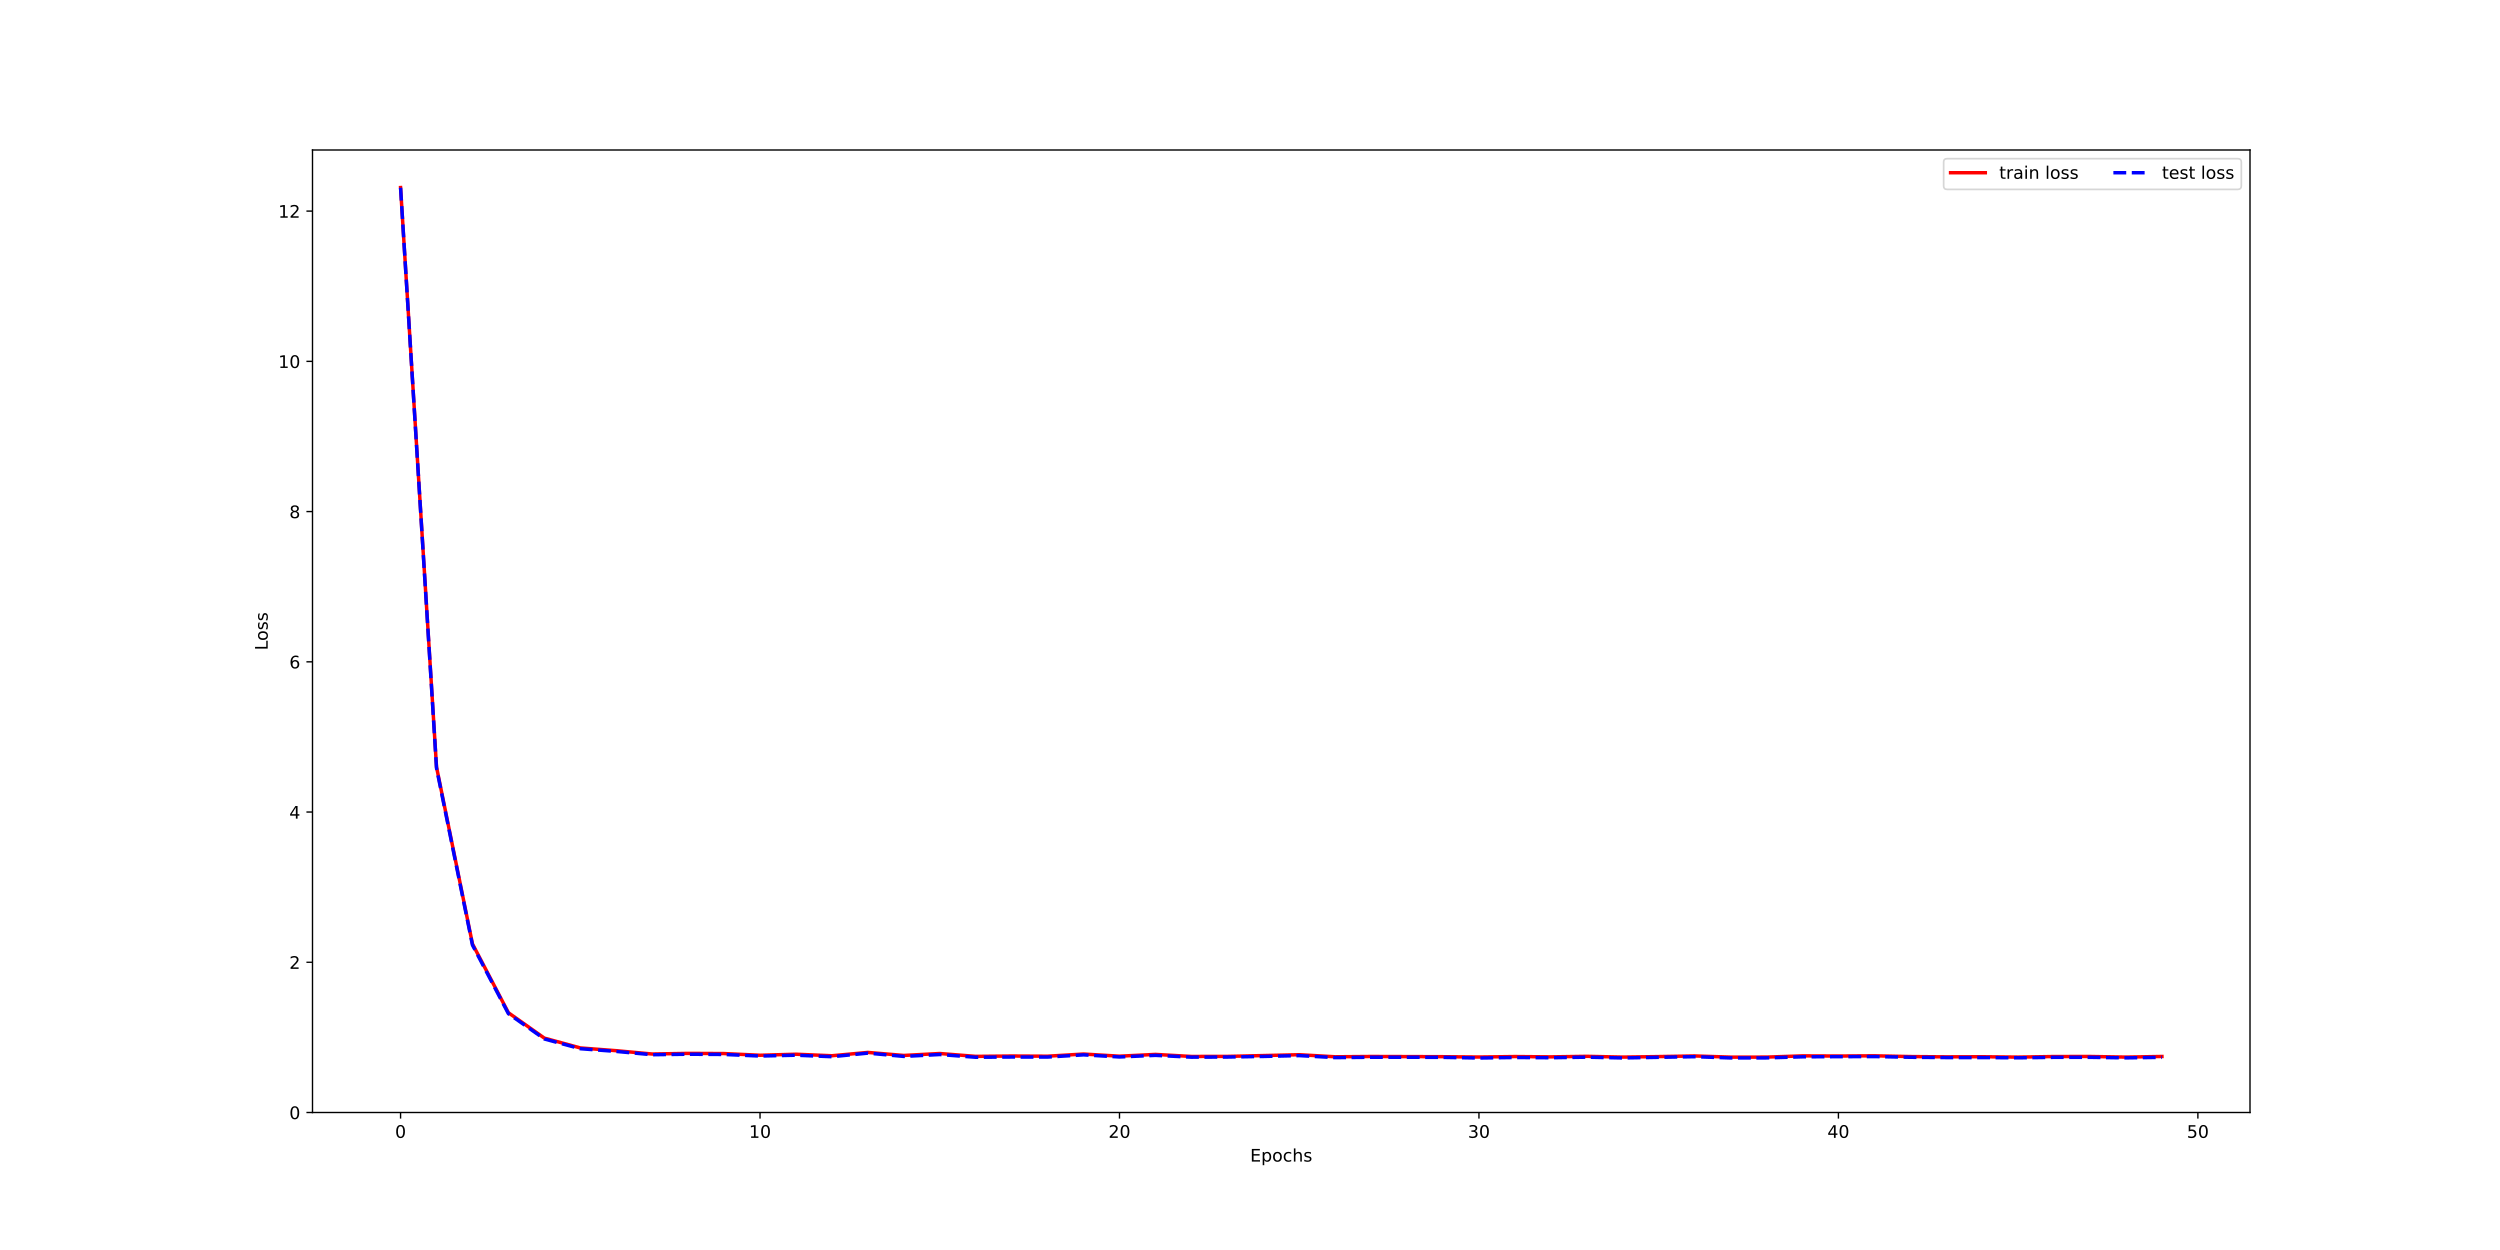
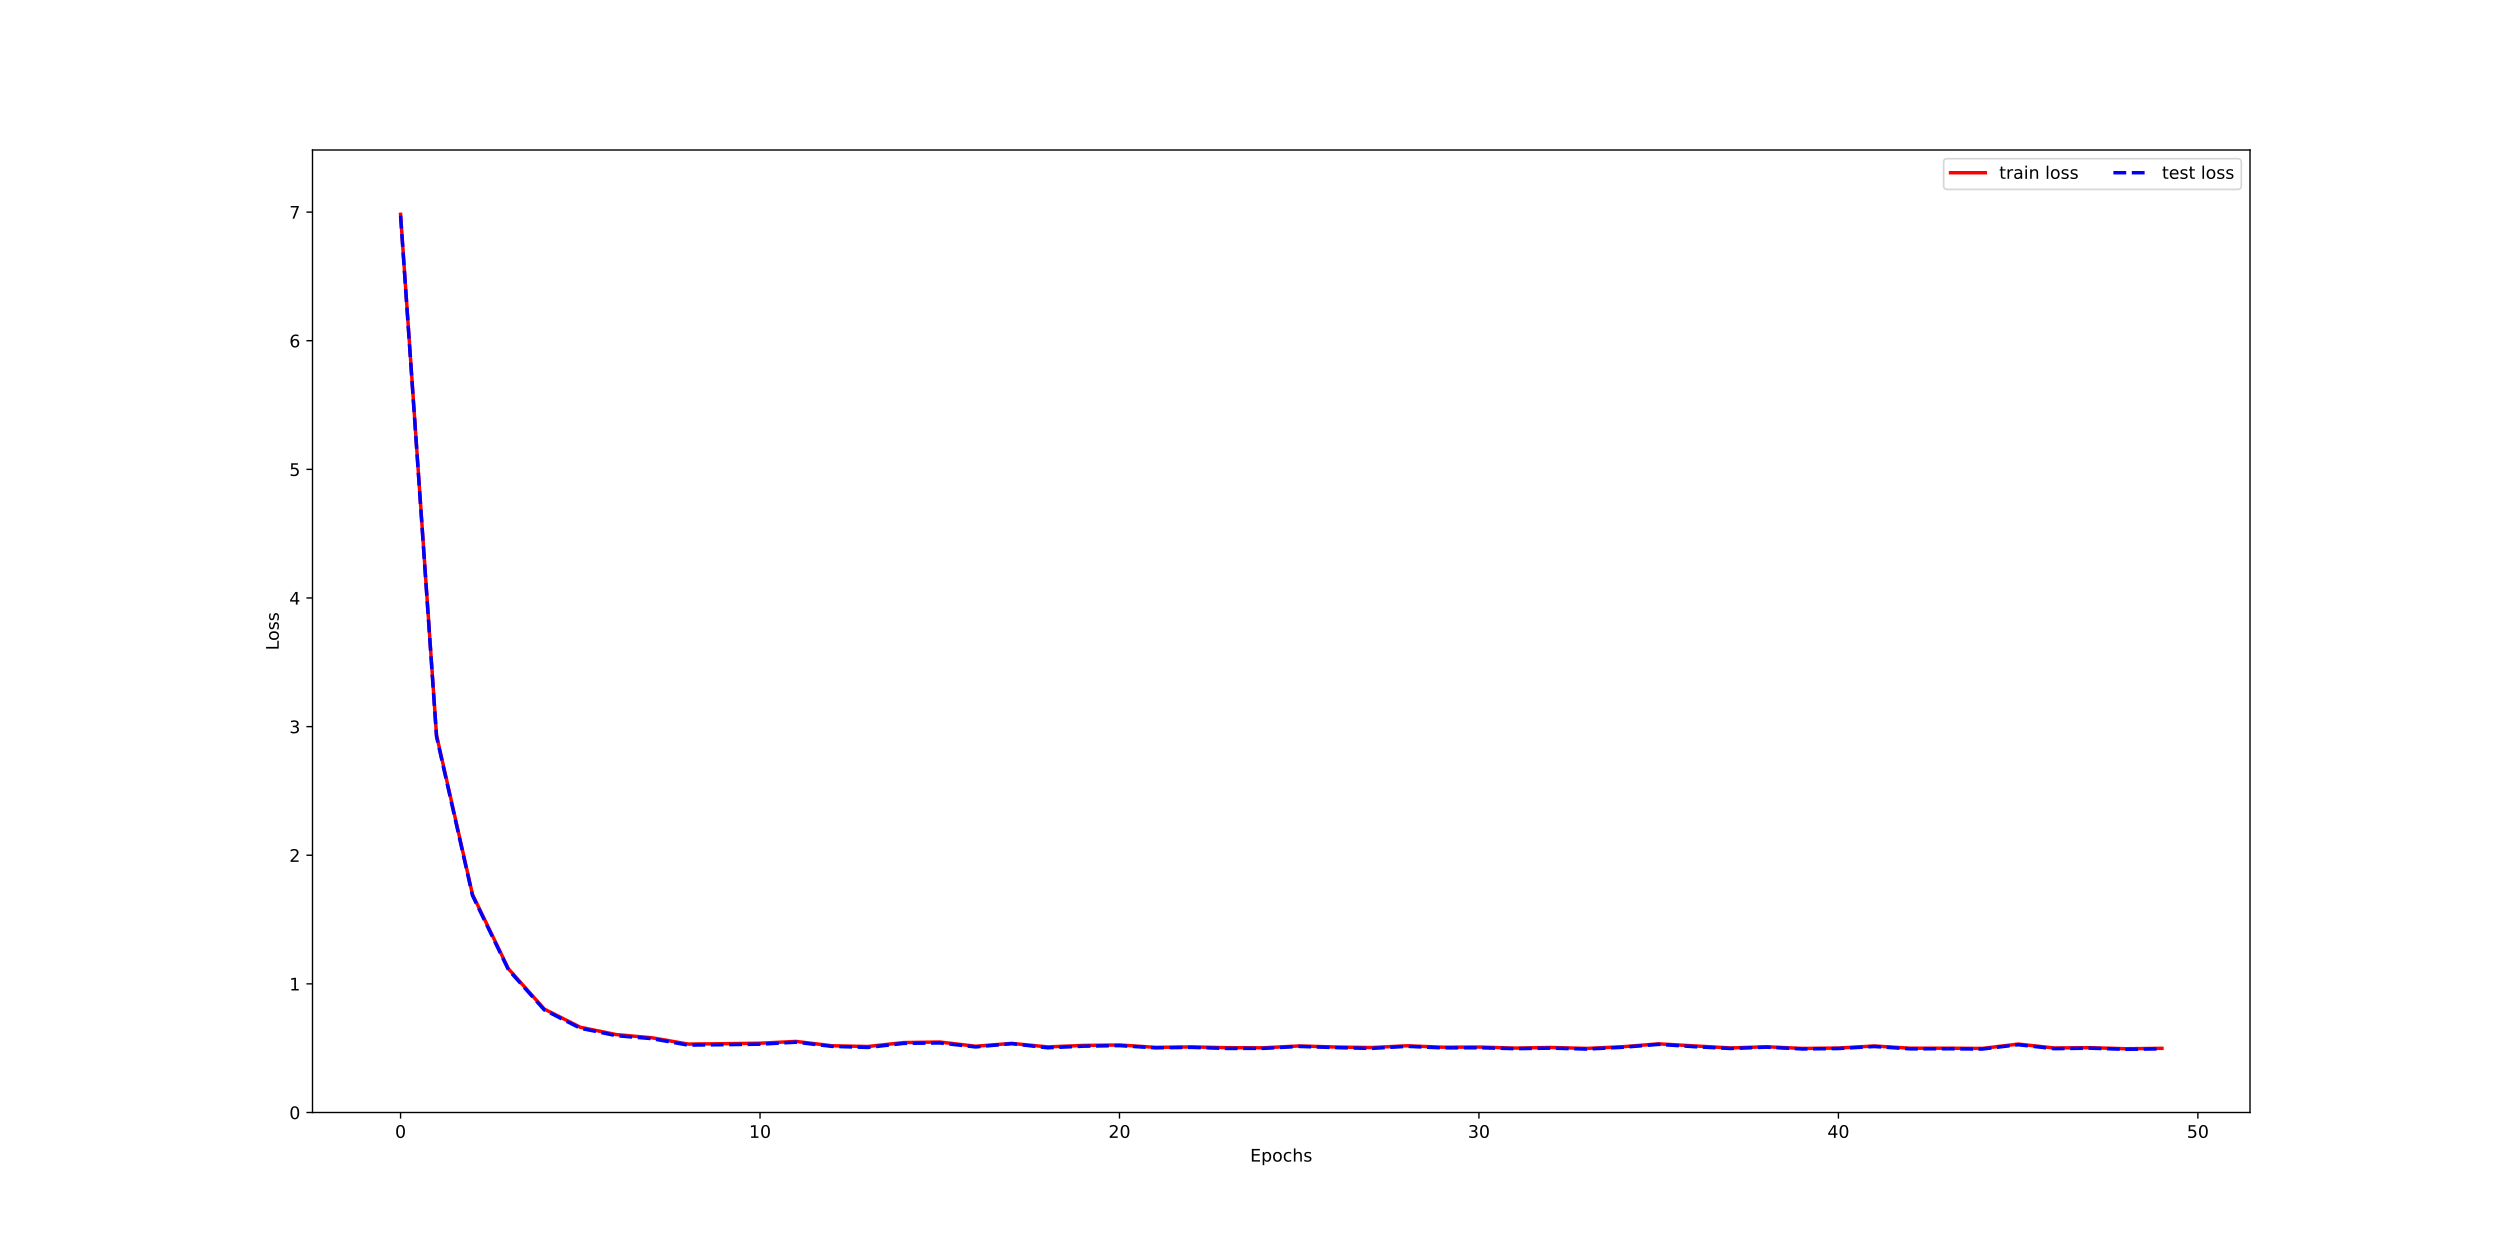
<svg xmlns="http://www.w3.org/2000/svg" xmlns:xlink="http://www.w3.org/1999/xlink" width="1440pt" height="720pt" viewBox="0 0 1440 720" version="1.1">
  <defs>
    <style type="text/css">*{stroke-linejoin: round; stroke-linecap: butt}</style>
  </defs>
  <g id="figure_1">
    <g id="patch_1">
      <path d="M 0 720  L 1440 720  L 1440 0  L 0 0  z " style="fill: #ffffff" />
    </g>
    <g id="axes_1">
      <g id="patch_2">
        <path d="M 180 640.8  L 1296 640.8  L 1296 86.4  L 180 86.4  z " style="fill: #ffffff" />
      </g>
      <g id="matplotlib.axis_1">
        <g id="xtick_1">
          <g id="line2d_1">
            <defs>
-               <path id="m1bc63d2672" d="M 0 0  L 0 3.5  " style="stroke: #000000; stroke-width: 0.8" />
-             </defs>
-             <g>
-               <use xlink:href="#m1bc63d2672" x="230.727" y="640.8" style="stroke: #000000; stroke-width: 0.8" />
+               <path id="m479d54093b" d="M 0 0  L 0 3.5  " style="stroke: #000000; stroke-width: 0.8" />
+             </defs>
+             <g>
+               <use xlink:href="#m479d54093b" x="230.727" y="640.8" style="stroke: #000000; stroke-width: 0.8" />
            </g>
          </g>
          <g id="text_1">
            <g transform="translate(227.546 655.3984) scale(0.1 -0.1)">
              <defs>
                <path id="DejaVuSans-30" d="M 2034 4250  Q 1547 4250 1301 3770  Q 1056 3291 1056 2328  Q 1056 1369 1301 889  Q 1547 409 2034 409  Q 2525 409 2770 889  Q 3016 1369 3016 2328  Q 3016 3291 2770 3770  Q 2525 4250 2034 4250  z M 2034 4750  Q 2819 4750 3233 4129  Q 3647 3509 3647 2328  Q 3647 1150 3233 529  Q 2819 -91 2034 -91  Q 1250 -91 836 529  Q 422 1150 422 2328  Q 422 3509 836 4129  Q 1250 4750 2034 4750  z " transform="scale(0.015625)" />
              </defs>
              <use xlink:href="#DejaVuSans-30" />
            </g>
          </g>
        </g>
        <g id="xtick_2">
          <g id="line2d_2">
            <g>
-               <use xlink:href="#m1bc63d2672" x="437.777" y="640.8" style="stroke: #000000; stroke-width: 0.8" />
+               <use xlink:href="#m479d54093b" x="437.777" y="640.8" style="stroke: #000000; stroke-width: 0.8" />
            </g>
          </g>
          <g id="text_2">
            <g transform="translate(431.4149 655.3984) scale(0.1 -0.1)">
              <defs>
                <path id="DejaVuSans-31" d="M 794 531  L 1825 531  L 1825 4091  L 703 3866  L 703 4441  L 1819 4666  L 2450 4666  L 2450 531  L 3481 531  L 3481 0  L 794 0  L 794 531  z " transform="scale(0.015625)" />
              </defs>
              <use xlink:href="#DejaVuSans-31" />
              <use xlink:href="#DejaVuSans-30" x="63.623" />
            </g>
          </g>
        </g>
        <g id="xtick_3">
          <g id="line2d_3">
            <g>
-               <use xlink:href="#m1bc63d2672" x="644.827" y="640.8" style="stroke: #000000; stroke-width: 0.8" />
+               <use xlink:href="#m479d54093b" x="644.827" y="640.8" style="stroke: #000000; stroke-width: 0.8" />
            </g>
          </g>
          <g id="text_3">
            <g transform="translate(638.465 655.3984) scale(0.1 -0.1)">
              <defs>
                <path id="DejaVuSans-32" d="M 1228 531  L 3431 531  L 3431 0  L 469 0  L 469 531  Q 828 903 1448 1529  Q 2069 2156 2228 2338  Q 2531 2678 2651 2914  Q 2772 3150 2772 3378  Q 2772 3750 2511 3984  Q 2250 4219 1831 4219  Q 1534 4219 1204 4116  Q 875 4013 500 3803  L 500 4441  Q 881 4594 1212 4672  Q 1544 4750 1819 4750  Q 2544 4750 2975 4387  Q 3406 4025 3406 3419  Q 3406 3131 3298 2873  Q 3191 2616 2906 2266  Q 2828 2175 2409 1742  Q 1991 1309 1228 531  z " transform="scale(0.015625)" />
              </defs>
              <use xlink:href="#DejaVuSans-32" />
              <use xlink:href="#DejaVuSans-30" x="63.623" />
            </g>
          </g>
        </g>
        <g id="xtick_4">
          <g id="line2d_4">
            <g>
-               <use xlink:href="#m1bc63d2672" x="851.878" y="640.8" style="stroke: #000000; stroke-width: 0.8" />
+               <use xlink:href="#m479d54093b" x="851.878" y="640.8" style="stroke: #000000; stroke-width: 0.8" />
            </g>
          </g>
          <g id="text_4">
            <g transform="translate(845.5151 655.3984) scale(0.1 -0.1)">
              <defs>
                <path id="DejaVuSans-33" d="M 2597 2516  Q 3050 2419 3304 2112  Q 3559 1806 3559 1356  Q 3559 666 3084 287  Q 2609 -91 1734 -91  Q 1441 -91 1130 -33  Q 819 25 488 141  L 488 750  Q 750 597 1062 519  Q 1375 441 1716 441  Q 2309 441 2620 675  Q 2931 909 2931 1356  Q 2931 1769 2642 2001  Q 2353 2234 1838 2234  L 1294 2234  L 1294 2753  L 1863 2753  Q 2328 2753 2575 2939  Q 2822 3125 2822 3475  Q 2822 3834 2567 4026  Q 2313 4219 1838 4219  Q 1578 4219 1281 4162  Q 984 4106 628 3988  L 628 4550  Q 988 4650 1302 4700  Q 1616 4750 1894 4750  Q 2613 4750 3031 4423  Q 3450 4097 3450 3541  Q 3450 3153 3228 2886  Q 3006 2619 2597 2516  z " transform="scale(0.015625)" />
              </defs>
              <use xlink:href="#DejaVuSans-33" />
              <use xlink:href="#DejaVuSans-30" x="63.623" />
            </g>
          </g>
        </g>
        <g id="xtick_5">
          <g id="line2d_5">
            <g>
-               <use xlink:href="#m1bc63d2672" x="1058.928" y="640.8" style="stroke: #000000; stroke-width: 0.8" />
+               <use xlink:href="#m479d54093b" x="1058.928" y="640.8" style="stroke: #000000; stroke-width: 0.8" />
            </g>
          </g>
          <g id="text_5">
            <g transform="translate(1052.565 655.3984) scale(0.1 -0.1)">
              <defs>
                <path id="DejaVuSans-34" d="M 2419 4116  L 825 1625  L 2419 1625  L 2419 4116  z M 2253 4666  L 3047 4666  L 3047 1625  L 3713 1625  L 3713 1100  L 3047 1100  L 3047 0  L 2419 0  L 2419 1100  L 313 1100  L 313 1709  L 2253 4666  z " transform="scale(0.015625)" />
              </defs>
              <use xlink:href="#DejaVuSans-34" />
              <use xlink:href="#DejaVuSans-30" x="63.623" />
            </g>
          </g>
        </g>
        <g id="xtick_6">
          <g id="line2d_6">
            <g>
-               <use xlink:href="#m1bc63d2672" x="1265.978" y="640.8" style="stroke: #000000; stroke-width: 0.8" />
+               <use xlink:href="#m479d54093b" x="1265.978" y="640.8" style="stroke: #000000; stroke-width: 0.8" />
            </g>
          </g>
          <g id="text_6">
            <g transform="translate(1259.615 655.3984) scale(0.1 -0.1)">
              <defs>
                <path id="DejaVuSans-35" d="M 691 4666  L 3169 4666  L 3169 4134  L 1269 4134  L 1269 2991  Q 1406 3038 1543 3061  Q 1681 3084 1819 3084  Q 2600 3084 3056 2656  Q 3513 2228 3513 1497  Q 3513 744 3044 326  Q 2575 -91 1722 -91  Q 1428 -91 1123 -41  Q 819 9 494 109  L 494 744  Q 775 591 1075 516  Q 1375 441 1709 441  Q 2250 441 2565 725  Q 2881 1009 2881 1497  Q 2881 1984 2565 2268  Q 2250 2553 1709 2553  Q 1456 2553 1204 2497  Q 953 2441 691 2322  L 691 4666  z " transform="scale(0.015625)" />
              </defs>
              <use xlink:href="#DejaVuSans-35" />
              <use xlink:href="#DejaVuSans-30" x="63.623" />
            </g>
          </g>
        </g>
        <g id="text_7">
          <g transform="translate(720.0844 669.0766) scale(0.1 -0.1)">
            <defs>
              <path id="DejaVuSans-45" d="M 628 4666  L 3578 4666  L 3578 4134  L 1259 4134  L 1259 2753  L 3481 2753  L 3481 2222  L 1259 2222  L 1259 531  L 3634 531  L 3634 0  L 628 0  L 628 4666  z " transform="scale(0.015625)" />
              <path id="DejaVuSans-70" d="M 1159 525  L 1159 -1331  L 581 -1331  L 581 3500  L 1159 3500  L 1159 2969  Q 1341 3281 1617 3432  Q 1894 3584 2278 3584  Q 2916 3584 3314 3078  Q 3713 2572 3713 1747  Q 3713 922 3314 415  Q 2916 -91 2278 -91  Q 1894 -91 1617 61  Q 1341 213 1159 525  z M 3116 1747  Q 3116 2381 2855 2742  Q 2594 3103 2138 3103  Q 1681 3103 1420 2742  Q 1159 2381 1159 1747  Q 1159 1113 1420 752  Q 1681 391 2138 391  Q 2594 391 2855 752  Q 3116 1113 3116 1747  z " transform="scale(0.015625)" />
              <path id="DejaVuSans-6f" d="M 1959 3097  Q 1497 3097 1228 2736  Q 959 2375 959 1747  Q 959 1119 1226 758  Q 1494 397 1959 397  Q 2419 397 2687 759  Q 2956 1122 2956 1747  Q 2956 2369 2687 2733  Q 2419 3097 1959 3097  z M 1959 3584  Q 2709 3584 3137 3096  Q 3566 2609 3566 1747  Q 3566 888 3137 398  Q 2709 -91 1959 -91  Q 1206 -91 779 398  Q 353 888 353 1747  Q 353 2609 779 3096  Q 1206 3584 1959 3584  z " transform="scale(0.015625)" />
              <path id="DejaVuSans-63" d="M 3122 3366  L 3122 2828  Q 2878 2963 2633 3030  Q 2388 3097 2138 3097  Q 1578 3097 1268 2742  Q 959 2388 959 1747  Q 959 1106 1268 751  Q 1578 397 2138 397  Q 2388 397 2633 464  Q 2878 531 3122 666  L 3122 134  Q 2881 22 2623 -34  Q 2366 -91 2075 -91  Q 1284 -91 818 406  Q 353 903 353 1747  Q 353 2603 823 3093  Q 1294 3584 2113 3584  Q 2378 3584 2631 3529  Q 2884 3475 3122 3366  z " transform="scale(0.015625)" />
              <path id="DejaVuSans-68" d="M 3513 2113  L 3513 0  L 2938 0  L 2938 2094  Q 2938 2591 2744 2837  Q 2550 3084 2163 3084  Q 1697 3084 1428 2787  Q 1159 2491 1159 1978  L 1159 0  L 581 0  L 581 4863  L 1159 4863  L 1159 2956  Q 1366 3272 1645 3428  Q 1925 3584 2291 3584  Q 2894 3584 3203 3211  Q 3513 2838 3513 2113  z " transform="scale(0.015625)" />
              <path id="DejaVuSans-73" d="M 2834 3397  L 2834 2853  Q 2591 2978 2328 3040  Q 2066 3103 1784 3103  Q 1356 3103 1142 2972  Q 928 2841 928 2578  Q 928 2378 1081 2264  Q 1234 2150 1697 2047  L 1894 2003  Q 2506 1872 2764 1633  Q 3022 1394 3022 966  Q 3022 478 2636 193  Q 2250 -91 1575 -91  Q 1294 -91 989 -36  Q 684 19 347 128  L 347 722  Q 666 556 975 473  Q 1284 391 1588 391  Q 1994 391 2212 530  Q 2431 669 2431 922  Q 2431 1156 2273 1281  Q 2116 1406 1581 1522  L 1381 1569  Q 847 1681 609 1914  Q 372 2147 372 2553  Q 372 3047 722 3315  Q 1072 3584 1716 3584  Q 2034 3584 2315 3537  Q 2597 3491 2834 3397  z " transform="scale(0.015625)" />
            </defs>
            <use xlink:href="#DejaVuSans-45" />
            <use xlink:href="#DejaVuSans-70" x="63.184" />
            <use xlink:href="#DejaVuSans-6f" x="126.66" />
            <use xlink:href="#DejaVuSans-63" x="187.842" />
            <use xlink:href="#DejaVuSans-68" x="242.822" />
            <use xlink:href="#DejaVuSans-73" x="306.201" />
          </g>
        </g>
      </g>
      <g id="matplotlib.axis_2">
        <g id="ytick_1">
          <g id="line2d_7">
            <defs>
-               <path id="m498c3229f3" d="M 0 0  L -3.5 0  " style="stroke: #000000; stroke-width: 0.8" />
-             </defs>
-             <g>
-               <use xlink:href="#m498c3229f3" x="180" y="640.8" style="stroke: #000000; stroke-width: 0.8" />
+               <path id="mc4ec361bfd" d="M 0 0  L -3.5 0  " style="stroke: #000000; stroke-width: 0.8" />
+             </defs>
+             <g>
+               <use xlink:href="#mc4ec361bfd" x="180" y="640.8" style="stroke: #000000; stroke-width: 0.8" />
            </g>
          </g>
          <g id="text_8">
            <g transform="translate(166.6375 644.5992) scale(0.1 -0.1)">
              <use xlink:href="#DejaVuSans-30" />
            </g>
          </g>
        </g>
        <g id="ytick_2">
          <g id="line2d_8">
            <g>
-               <use xlink:href="#m498c3229f3" x="180" y="554.268" style="stroke: #000000; stroke-width: 0.8" />
+               <use xlink:href="#mc4ec361bfd" x="180" y="566.709" style="stroke: #000000; stroke-width: 0.8" />
            </g>
          </g>
          <g id="text_9">
-             <g transform="translate(166.6375 558.0674) scale(0.1 -0.1)">
-               <use xlink:href="#DejaVuSans-32" />
+             <g transform="translate(166.6375 570.5079) scale(0.1 -0.1)">
+               <use xlink:href="#DejaVuSans-31" />
            </g>
          </g>
        </g>
        <g id="ytick_3">
          <g id="line2d_9">
            <g>
-               <use xlink:href="#m498c3229f3" x="180" y="467.736" style="stroke: #000000; stroke-width: 0.8" />
+               <use xlink:href="#mc4ec361bfd" x="180" y="492.617" style="stroke: #000000; stroke-width: 0.8" />
            </g>
          </g>
          <g id="text_10">
-             <g transform="translate(166.6375 471.5357) scale(0.1 -0.1)">
-               <use xlink:href="#DejaVuSans-34" />
+             <g transform="translate(166.6375 496.4167) scale(0.1 -0.1)">
+               <use xlink:href="#DejaVuSans-32" />
            </g>
          </g>
        </g>
        <g id="ytick_4">
          <g id="line2d_10">
            <g>
-               <use xlink:href="#m498c3229f3" x="180" y="381.205" style="stroke: #000000; stroke-width: 0.8" />
+               <use xlink:href="#mc4ec361bfd" x="180" y="418.526" style="stroke: #000000; stroke-width: 0.8" />
            </g>
          </g>
          <g id="text_11">
-             <g transform="translate(166.6375 385.0039) scale(0.1 -0.1)">
-               <defs>
-                 <path id="DejaVuSans-36" d="M 2113 2584  Q 1688 2584 1439 2293  Q 1191 2003 1191 1497  Q 1191 994 1439 701  Q 1688 409 2113 409  Q 2538 409 2786 701  Q 3034 994 3034 1497  Q 3034 2003 2786 2293  Q 2538 2584 2113 2584  z M 3366 4563  L 3366 3988  Q 3128 4100 2886 4159  Q 2644 4219 2406 4219  Q 1781 4219 1451 3797  Q 1122 3375 1075 2522  Q 1259 2794 1537 2939  Q 1816 3084 2150 3084  Q 2853 3084 3261 2657  Q 3669 2231 3669 1497  Q 3669 778 3244 343  Q 2819 -91 2113 -91  Q 1303 -91 875 529  Q 447 1150 447 2328  Q 447 3434 972 4092  Q 1497 4750 2381 4750  Q 2619 4750 2861 4703  Q 3103 4656 3366 4563  z " transform="scale(0.015625)" />
-               </defs>
-               <use xlink:href="#DejaVuSans-36" />
+             <g transform="translate(166.6375 422.3254) scale(0.1 -0.1)">
+               <use xlink:href="#DejaVuSans-33" />
            </g>
          </g>
        </g>
        <g id="ytick_5">
          <g id="line2d_11">
            <g>
-               <use xlink:href="#m498c3229f3" x="180" y="294.673" style="stroke: #000000; stroke-width: 0.8" />
+               <use xlink:href="#mc4ec361bfd" x="180" y="344.435" style="stroke: #000000; stroke-width: 0.8" />
            </g>
          </g>
          <g id="text_12">
-             <g transform="translate(166.6375 298.4721) scale(0.1 -0.1)">
-               <defs>
-                 <path id="DejaVuSans-38" d="M 2034 2216  Q 1584 2216 1326 1975  Q 1069 1734 1069 1313  Q 1069 891 1326 650  Q 1584 409 2034 409  Q 2484 409 2743 651  Q 3003 894 3003 1313  Q 3003 1734 2745 1975  Q 2488 2216 2034 2216  z M 1403 2484  Q 997 2584 770 2862  Q 544 3141 544 3541  Q 544 4100 942 4425  Q 1341 4750 2034 4750  Q 2731 4750 3128 4425  Q 3525 4100 3525 3541  Q 3525 3141 3298 2862  Q 3072 2584 2669 2484  Q 3125 2378 3379 2068  Q 3634 1759 3634 1313  Q 3634 634 3220 271  Q 2806 -91 2034 -91  Q 1263 -91 848 271  Q 434 634 434 1313  Q 434 1759 690 2068  Q 947 2378 1403 2484  z M 1172 3481  Q 1172 3119 1398 2916  Q 1625 2713 2034 2713  Q 2441 2713 2670 2916  Q 2900 3119 2900 3481  Q 2900 3844 2670 4047  Q 2441 4250 2034 4250  Q 1625 4250 1398 4047  Q 1172 3844 1172 3481  z " transform="scale(0.015625)" />
-               </defs>
-               <use xlink:href="#DejaVuSans-38" />
+             <g transform="translate(166.6375 348.2341) scale(0.1 -0.1)">
+               <use xlink:href="#DejaVuSans-34" />
            </g>
          </g>
        </g>
        <g id="ytick_6">
          <g id="line2d_12">
            <g>
-               <use xlink:href="#m498c3229f3" x="180" y="208.141" style="stroke: #000000; stroke-width: 0.8" />
+               <use xlink:href="#mc4ec361bfd" x="180" y="270.344" style="stroke: #000000; stroke-width: 0.8" />
            </g>
          </g>
          <g id="text_13">
-             <g transform="translate(160.275 211.9404) scale(0.1 -0.1)">
-               <use xlink:href="#DejaVuSans-31" />
-               <use xlink:href="#DejaVuSans-30" x="63.623" />
+             <g transform="translate(166.6375 274.1429) scale(0.1 -0.1)">
+               <use xlink:href="#DejaVuSans-35" />
            </g>
          </g>
        </g>
        <g id="ytick_7">
          <g id="line2d_13">
            <g>
-               <use xlink:href="#m498c3229f3" x="180" y="121.609" style="stroke: #000000; stroke-width: 0.8" />
+               <use xlink:href="#mc4ec361bfd" x="180" y="196.252" style="stroke: #000000; stroke-width: 0.8" />
            </g>
          </g>
          <g id="text_14">
-             <g transform="translate(160.275 125.4086) scale(0.1 -0.1)">
-               <use xlink:href="#DejaVuSans-31" />
-               <use xlink:href="#DejaVuSans-32" x="63.623" />
-             </g>
-           </g>
-         </g>
-         <g id="text_15">
-           <g transform="translate(154.1953 374.5672) rotate(-90) scale(0.1 -0.1)">
+             <g transform="translate(166.6375 200.0516) scale(0.1 -0.1)">
+               <defs>
+                 <path id="DejaVuSans-36" d="M 2113 2584  Q 1688 2584 1439 2293  Q 1191 2003 1191 1497  Q 1191 994 1439 701  Q 1688 409 2113 409  Q 2538 409 2786 701  Q 3034 994 3034 1497  Q 3034 2003 2786 2293  Q 2538 2584 2113 2584  z M 3366 4563  L 3366 3988  Q 3128 4100 2886 4159  Q 2644 4219 2406 4219  Q 1781 4219 1451 3797  Q 1122 3375 1075 2522  Q 1259 2794 1537 2939  Q 1816 3084 2150 3084  Q 2853 3084 3261 2657  Q 3669 2231 3669 1497  Q 3669 778 3244 343  Q 2819 -91 2113 -91  Q 1303 -91 875 529  Q 447 1150 447 2328  Q 447 3434 972 4092  Q 1497 4750 2381 4750  Q 2619 4750 2861 4703  Q 3103 4656 3366 4563  z " transform="scale(0.015625)" />
+               </defs>
+               <use xlink:href="#DejaVuSans-36" />
+             </g>
+           </g>
+         </g>
+         <g id="ytick_8">
+           <g id="line2d_14">
+             <g>
+               <use xlink:href="#mc4ec361bfd" x="180" y="122.161" style="stroke: #000000; stroke-width: 0.8" />
+             </g>
+           </g>
+           <g id="text_15">
+             <g transform="translate(166.6375 125.9603) scale(0.1 -0.1)">
+               <defs>
+                 <path id="DejaVuSans-37" d="M 525 4666  L 3525 4666  L 3525 4397  L 1831 0  L 1172 0  L 2766 4134  L 525 4134  L 525 4666  z " transform="scale(0.015625)" />
+               </defs>
+               <use xlink:href="#DejaVuSans-37" />
+             </g>
+           </g>
+         </g>
+         <g id="text_16">
+           <g transform="translate(160.5578 374.5672) rotate(-90) scale(0.1 -0.1)">
            <defs>
              <path id="DejaVuSans-4c" d="M 628 4666  L 1259 4666  L 1259 531  L 3531 531  L 3531 0  L 628 0  L 628 4666  z " transform="scale(0.015625)" />
            </defs>
            <use xlink:href="#DejaVuSans-4c" />
            <use xlink:href="#DejaVuSans-6f" x="53.963" />
            <use xlink:href="#DejaVuSans-73" x="115.145" />
            <use xlink:href="#DejaVuSans-73" x="167.244" />
          </g>
        </g>
      </g>
-       <g id="line2d_14">
-         <path d="M 230.727 108.033  L 251.432 441.785  L 272.137 543.686  L 292.842 583.328  L 313.547 597.958  L 334.252 603.61  L 354.957 605.194  L 375.662 607.114  L 396.367 606.742  L 417.072 606.849  L 437.777 607.827  L 458.482 607.229  L 479.187 608.107  L 499.892 606.192  L 520.597 607.937  L 541.302 606.815  L 562.007 608.468  L 582.712 608.259  L 603.417 608.368  L 624.122 607.122  L 644.827 608.362  L 665.532 607.335  L 686.237 608.514  L 706.942 608.48  L 727.647 608.007  L 748.353 607.512  L 769.058 608.703  L 789.763 608.53  L 810.468 608.592  L 831.173 608.658  L 851.878 608.848  L 872.583 608.572  L 893.288 608.754  L 913.993 608.439  L 934.698 608.887  L 955.403 608.59  L 976.108 608.222  L 996.813 608.899  L 1017.518 608.888  L 1038.223 608.179  L 1058.928 608.267  L 1079.633 608.137  L 1100.338 608.577  L 1121.043 608.747  L 1141.748 608.676  L 1162.453 608.896  L 1183.158 608.555  L 1203.863 608.531  L 1224.568 608.891  L 1245.273 608.522  " clip-path="url(#p0e41d12681)" style="fill: none; stroke: #ff0000; stroke-width: 2; stroke-linecap: square" />
-       </g>
      <g id="line2d_15">
-         <path d="M 230.727 108.152  L 251.432 442.457  L 272.137 544.36  L 292.842 583.888  L 313.547 598.444  L 334.252 604.059  L 354.957 605.621  L 375.662 607.526  L 396.367 607.234  L 417.072 607.375  L 437.777 608.287  L 458.482 607.801  L 479.187 608.669  L 499.892 606.597  L 520.597 608.501  L 541.302 607.411  L 562.007 608.993  L 582.712 608.845  L 603.417 608.87  L 624.122 607.598  L 644.827 608.819  L 665.532 607.884  L 686.237 608.931  L 706.942 608.86  L 727.647 608.513  L 748.353 608.031  L 769.058 609.189  L 789.763 608.997  L 810.468 608.983  L 831.173 609.044  L 851.878 609.423  L 872.583 609.115  L 893.288 609.257  L 913.993 608.935  L 934.698 609.386  L 955.403 609.019  L 976.108 608.657  L 996.813 609.384  L 1017.518 609.35  L 1038.223 608.731  L 1058.928 608.642  L 1079.633 608.583  L 1100.338 608.99  L 1121.043 609.163  L 1141.748 609.158  L 1162.453 609.312  L 1183.158 609.029  L 1203.863 609.016  L 1224.568 609.336  L 1245.273 609.034  " clip-path="url(#p0e41d12681)" style="fill: none; stroke-dasharray: 7.4,3.2; stroke-dashoffset: 0; stroke: #0000ff; stroke-width: 2" />
+         <path d="M 230.727 123.446  L 251.432 423.443  L 272.137 515.131  L 292.842 558.018  L 313.547 581.256  L 334.252 591.707  L 354.957 595.926  L 375.662 597.78  L 396.367 601.379  L 417.072 601.161  L 437.777 600.888  L 458.482 599.854  L 479.187 602.356  L 499.892 602.777  L 520.597 600.509  L 541.302 600.199  L 562.007 602.635  L 582.712 600.988  L 603.417 603.011  L 624.122 602.163  L 644.827 601.903  L 665.532 603.274  L 686.237 603.013  L 706.942 603.468  L 727.647 603.537  L 748.353 602.463  L 769.058 603.07  L 789.763 603.403  L 810.468 602.363  L 831.173 603.197  L 851.878 603.099  L 872.583 603.699  L 893.288 603.341  L 913.993 603.881  L 934.698 602.909  L 955.403 601.253  L 976.108 602.451  L 996.813 603.613  L 1017.518 602.935  L 1038.223 603.901  L 1058.928 603.668  L 1079.633 602.48  L 1100.338 603.779  L 1121.043 603.746  L 1141.748 603.899  L 1162.453 601.399  L 1183.158 603.622  L 1203.863 603.459  L 1224.568 604.071  L 1245.273 603.836  " clip-path="url(#p828de40a4f)" style="fill: none; stroke: #ff0000; stroke-width: 2; stroke-linecap: square" />
+       </g>
+       <g id="line2d_16">
+         <path d="M 230.727 124.24  L 251.432 424.317  L 272.137 515.801  L 292.842 558.587  L 313.547 581.756  L 334.252 592.273  L 354.957 596.545  L 375.662 598.29  L 396.367 601.995  L 417.072 601.747  L 437.777 601.467  L 458.482 600.311  L 479.187 602.71  L 499.892 603.344  L 520.597 600.99  L 541.302 600.749  L 562.007 603.041  L 582.712 601.15  L 603.417 603.531  L 624.122 602.613  L 644.827 602.286  L 665.532 603.566  L 686.237 603.297  L 706.942 603.918  L 727.647 603.87  L 748.353 602.754  L 769.058 603.425  L 789.763 603.901  L 810.468 602.699  L 831.173 603.596  L 851.878 603.511  L 872.583 604.039  L 893.288 603.735  L 913.993 604.279  L 934.698 603.248  L 955.403 601.567  L 976.108 602.909  L 996.813 603.95  L 1017.518 603.176  L 1038.223 604.213  L 1058.928 603.966  L 1079.633 602.806  L 1100.338 604.151  L 1121.043 604.093  L 1141.748 604.267  L 1162.453 601.767  L 1183.158 604.043  L 1203.863 603.761  L 1224.568 604.423  L 1245.273 604.123  " clip-path="url(#p828de40a4f)" style="fill: none; stroke-dasharray: 7.4,3.2; stroke-dashoffset: 0; stroke: #0000ff; stroke-width: 2" />
      </g>
      <g id="patch_3">
        <path d="M 180 640.8  L 180 86.4  " style="fill: none; stroke: #000000; stroke-width: 0.8; stroke-linejoin: miter; stroke-linecap: square" />
      </g>
      <g id="patch_4">
        <path d="M 1296 640.8  L 1296 86.4  " style="fill: none; stroke: #000000; stroke-width: 0.8; stroke-linejoin: miter; stroke-linecap: square" />
      </g>
      <g id="patch_5">
        <path d="M 180 640.8  L 1296 640.8  " style="fill: none; stroke: #000000; stroke-width: 0.8; stroke-linejoin: miter; stroke-linecap: square" />
      </g>
      <g id="patch_6">
        <path d="M 180 86.4  L 1296 86.4  " style="fill: none; stroke: #000000; stroke-width: 0.8; stroke-linejoin: miter; stroke-linecap: square" />
      </g>
      <g id="legend_1">
        <g id="patch_7">
          <path d="M 1121.534 109.078  L 1289 109.078  Q 1291 109.078 1291 107.078  L 1291 93.4  Q 1291 91.4 1289 91.4  L 1121.534 91.4  Q 1119.534 91.4 1119.534 93.4  L 1119.534 107.078  Q 1119.534 109.078 1121.534 109.078  z " style="fill: #ffffff; opacity: 0.8; stroke: #cccccc; stroke-linejoin: miter" />
        </g>
-         <g id="line2d_16">
+         <g id="line2d_17">
          <path d="M 1123.534 99.498  L 1133.534 99.498  L 1143.534 99.498  " style="fill: none; stroke: #ff0000; stroke-width: 2; stroke-linecap: square" />
        </g>
-         <g id="text_16">
+         <g id="text_17">
          <g transform="translate(1151.534 102.9984) scale(0.1 -0.1)">
            <defs>
              <path id="DejaVuSans-74" d="M 1172 4494  L 1172 3500  L 2356 3500  L 2356 3053  L 1172 3053  L 1172 1153  Q 1172 725 1289 603  Q 1406 481 1766 481  L 2356 481  L 2356 0  L 1766 0  Q 1100 0 847 248  Q 594 497 594 1153  L 594 3053  L 172 3053  L 172 3500  L 594 3500  L 594 4494  L 1172 4494  z " transform="scale(0.015625)" />
              <path id="DejaVuSans-72" d="M 2631 2963  Q 2534 3019 2420 3045  Q 2306 3072 2169 3072  Q 1681 3072 1420 2755  Q 1159 2438 1159 1844  L 1159 0  L 581 0  L 581 3500  L 1159 3500  L 1159 2956  Q 1341 3275 1631 3429  Q 1922 3584 2338 3584  Q 2397 3584 2469 3576  Q 2541 3569 2628 3553  L 2631 2963  z " transform="scale(0.015625)" />
              <path id="DejaVuSans-61" d="M 2194 1759  Q 1497 1759 1228 1600  Q 959 1441 959 1056  Q 959 750 1161 570  Q 1363 391 1709 391  Q 2188 391 2477 730  Q 2766 1069 2766 1631  L 2766 1759  L 2194 1759  z M 3341 1997  L 3341 0  L 2766 0  L 2766 531  Q 2569 213 2275 61  Q 1981 -91 1556 -91  Q 1019 -91 701 211  Q 384 513 384 1019  Q 384 1609 779 1909  Q 1175 2209 1959 2209  L 2766 2209  L 2766 2266  Q 2766 2663 2505 2880  Q 2244 3097 1772 3097  Q 1472 3097 1187 3025  Q 903 2953 641 2809  L 641 3341  Q 956 3463 1253 3523  Q 1550 3584 1831 3584  Q 2591 3584 2966 3190  Q 3341 2797 3341 1997  z " transform="scale(0.015625)" />
              <path id="DejaVuSans-69" d="M 603 3500  L 1178 3500  L 1178 0  L 603 0  L 603 3500  z M 603 4863  L 1178 4863  L 1178 4134  L 603 4134  L 603 4863  z " transform="scale(0.015625)" />
              <path id="DejaVuSans-6e" d="M 3513 2113  L 3513 0  L 2938 0  L 2938 2094  Q 2938 2591 2744 2837  Q 2550 3084 2163 3084  Q 1697 3084 1428 2787  Q 1159 2491 1159 1978  L 1159 0  L 581 0  L 581 3500  L 1159 3500  L 1159 2956  Q 1366 3272 1645 3428  Q 1925 3584 2291 3584  Q 2894 3584 3203 3211  Q 3513 2838 3513 2113  z " transform="scale(0.015625)" />
              <path id="DejaVuSans-20" transform="scale(0.015625)" />
              <path id="DejaVuSans-6c" d="M 603 4863  L 1178 4863  L 1178 0  L 603 0  L 603 4863  z " transform="scale(0.015625)" />
            </defs>
            <use xlink:href="#DejaVuSans-74" />
            <use xlink:href="#DejaVuSans-72" x="39.209" />
            <use xlink:href="#DejaVuSans-61" x="80.322" />
            <use xlink:href="#DejaVuSans-69" x="141.602" />
            <use xlink:href="#DejaVuSans-6e" x="169.385" />
            <use xlink:href="#DejaVuSans-20" x="232.764" />
            <use xlink:href="#DejaVuSans-6c" x="264.551" />
            <use xlink:href="#DejaVuSans-6f" x="292.334" />
            <use xlink:href="#DejaVuSans-73" x="353.516" />
            <use xlink:href="#DejaVuSans-73" x="405.615" />
          </g>
        </g>
-         <g id="line2d_17">
+         <g id="line2d_18">
          <path d="M 1217.303 99.498  L 1227.303 99.498  L 1237.303 99.498  " style="fill: none; stroke-dasharray: 7.4,3.2; stroke-dashoffset: 0; stroke: #0000ff; stroke-width: 2" />
        </g>
-         <g id="text_17">
+         <g id="text_18">
          <g transform="translate(1245.303 102.9984) scale(0.1 -0.1)">
            <defs>
              <path id="DejaVuSans-65" d="M 3597 1894  L 3597 1613  L 953 1613  Q 991 1019 1311 708  Q 1631 397 2203 397  Q 2534 397 2845 478  Q 3156 559 3463 722  L 3463 178  Q 3153 47 2828 -22  Q 2503 -91 2169 -91  Q 1331 -91 842 396  Q 353 884 353 1716  Q 353 2575 817 3079  Q 1281 3584 2069 3584  Q 2775 3584 3186 3129  Q 3597 2675 3597 1894  z M 3022 2063  Q 3016 2534 2758 2815  Q 2500 3097 2075 3097  Q 1594 3097 1305 2825  Q 1016 2553 972 2059  L 3022 2063  z " transform="scale(0.015625)" />
            </defs>
            <use xlink:href="#DejaVuSans-74" />
            <use xlink:href="#DejaVuSans-65" x="39.209" />
            <use xlink:href="#DejaVuSans-73" x="100.732" />
            <use xlink:href="#DejaVuSans-74" x="152.832" />
            <use xlink:href="#DejaVuSans-20" x="192.041" />
            <use xlink:href="#DejaVuSans-6c" x="223.828" />
            <use xlink:href="#DejaVuSans-6f" x="251.611" />
            <use xlink:href="#DejaVuSans-73" x="312.793" />
            <use xlink:href="#DejaVuSans-73" x="364.893" />
          </g>
        </g>
      </g>
    </g>
  </g>
  <defs>
-     <clipPath id="p0e41d12681">
+     <clipPath id="p828de40a4f">
      <rect x="180" y="86.4" width="1116" height="554.4" />
    </clipPath>
  </defs>
</svg>
